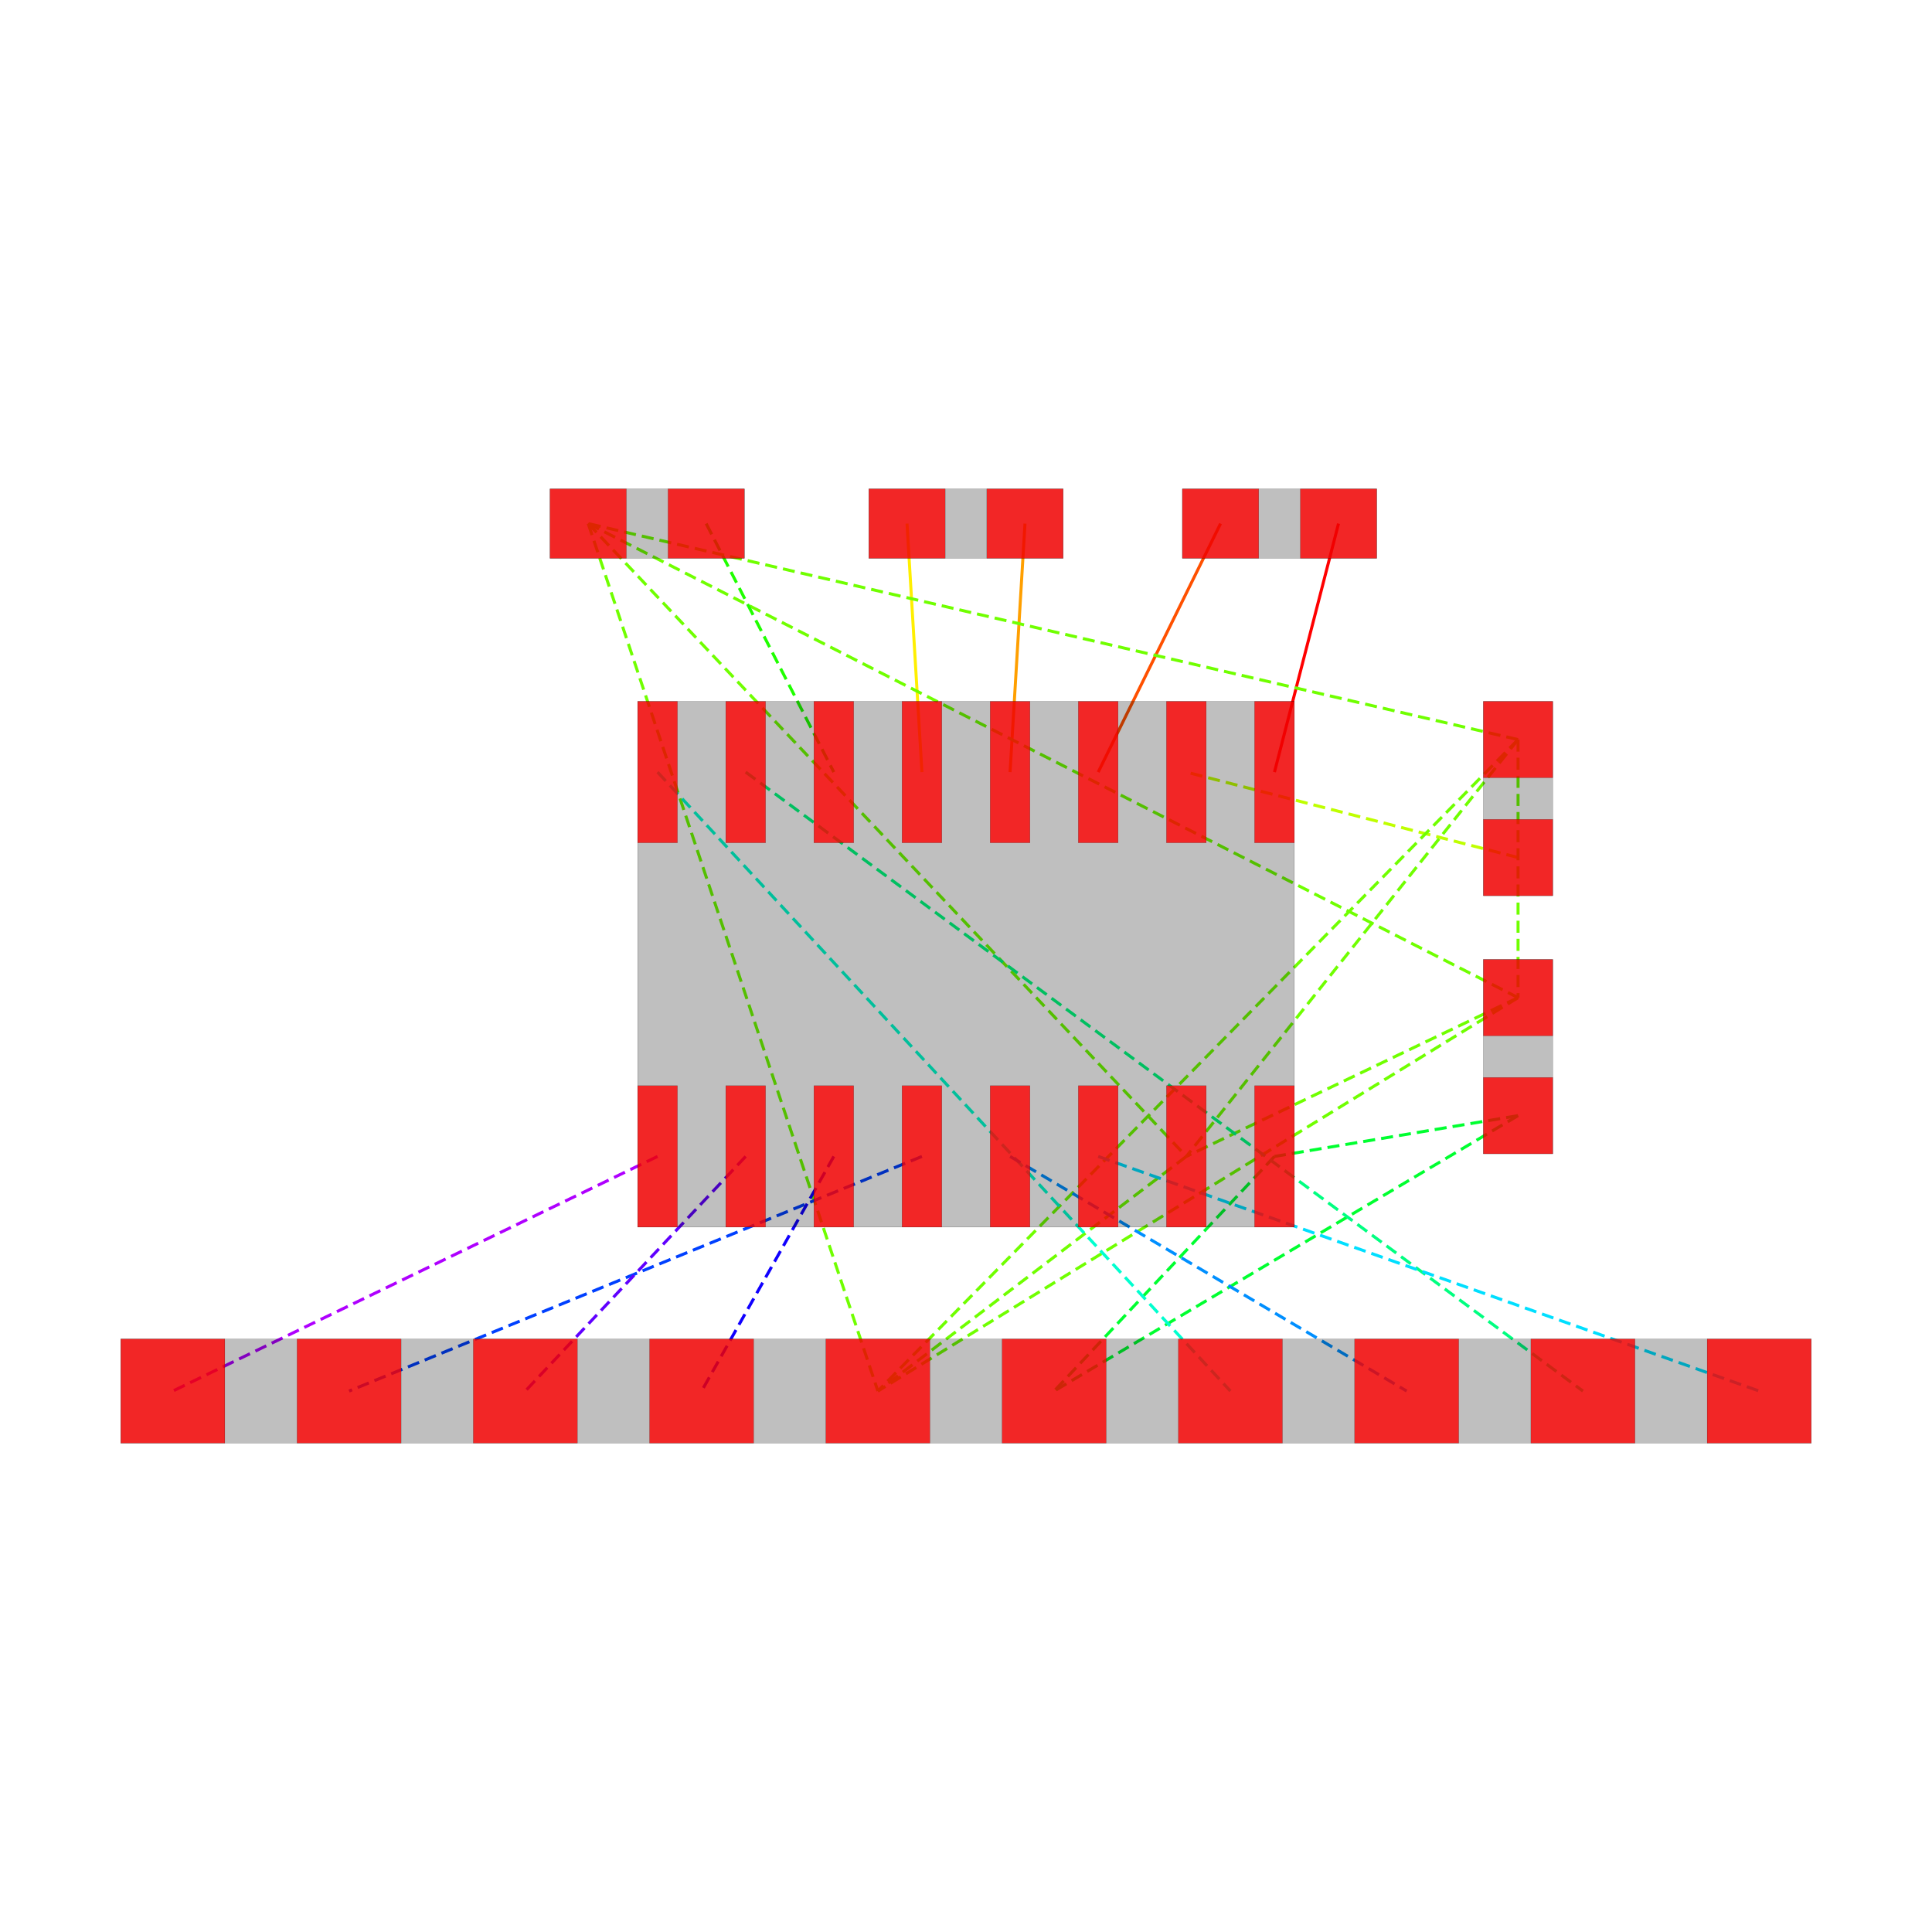
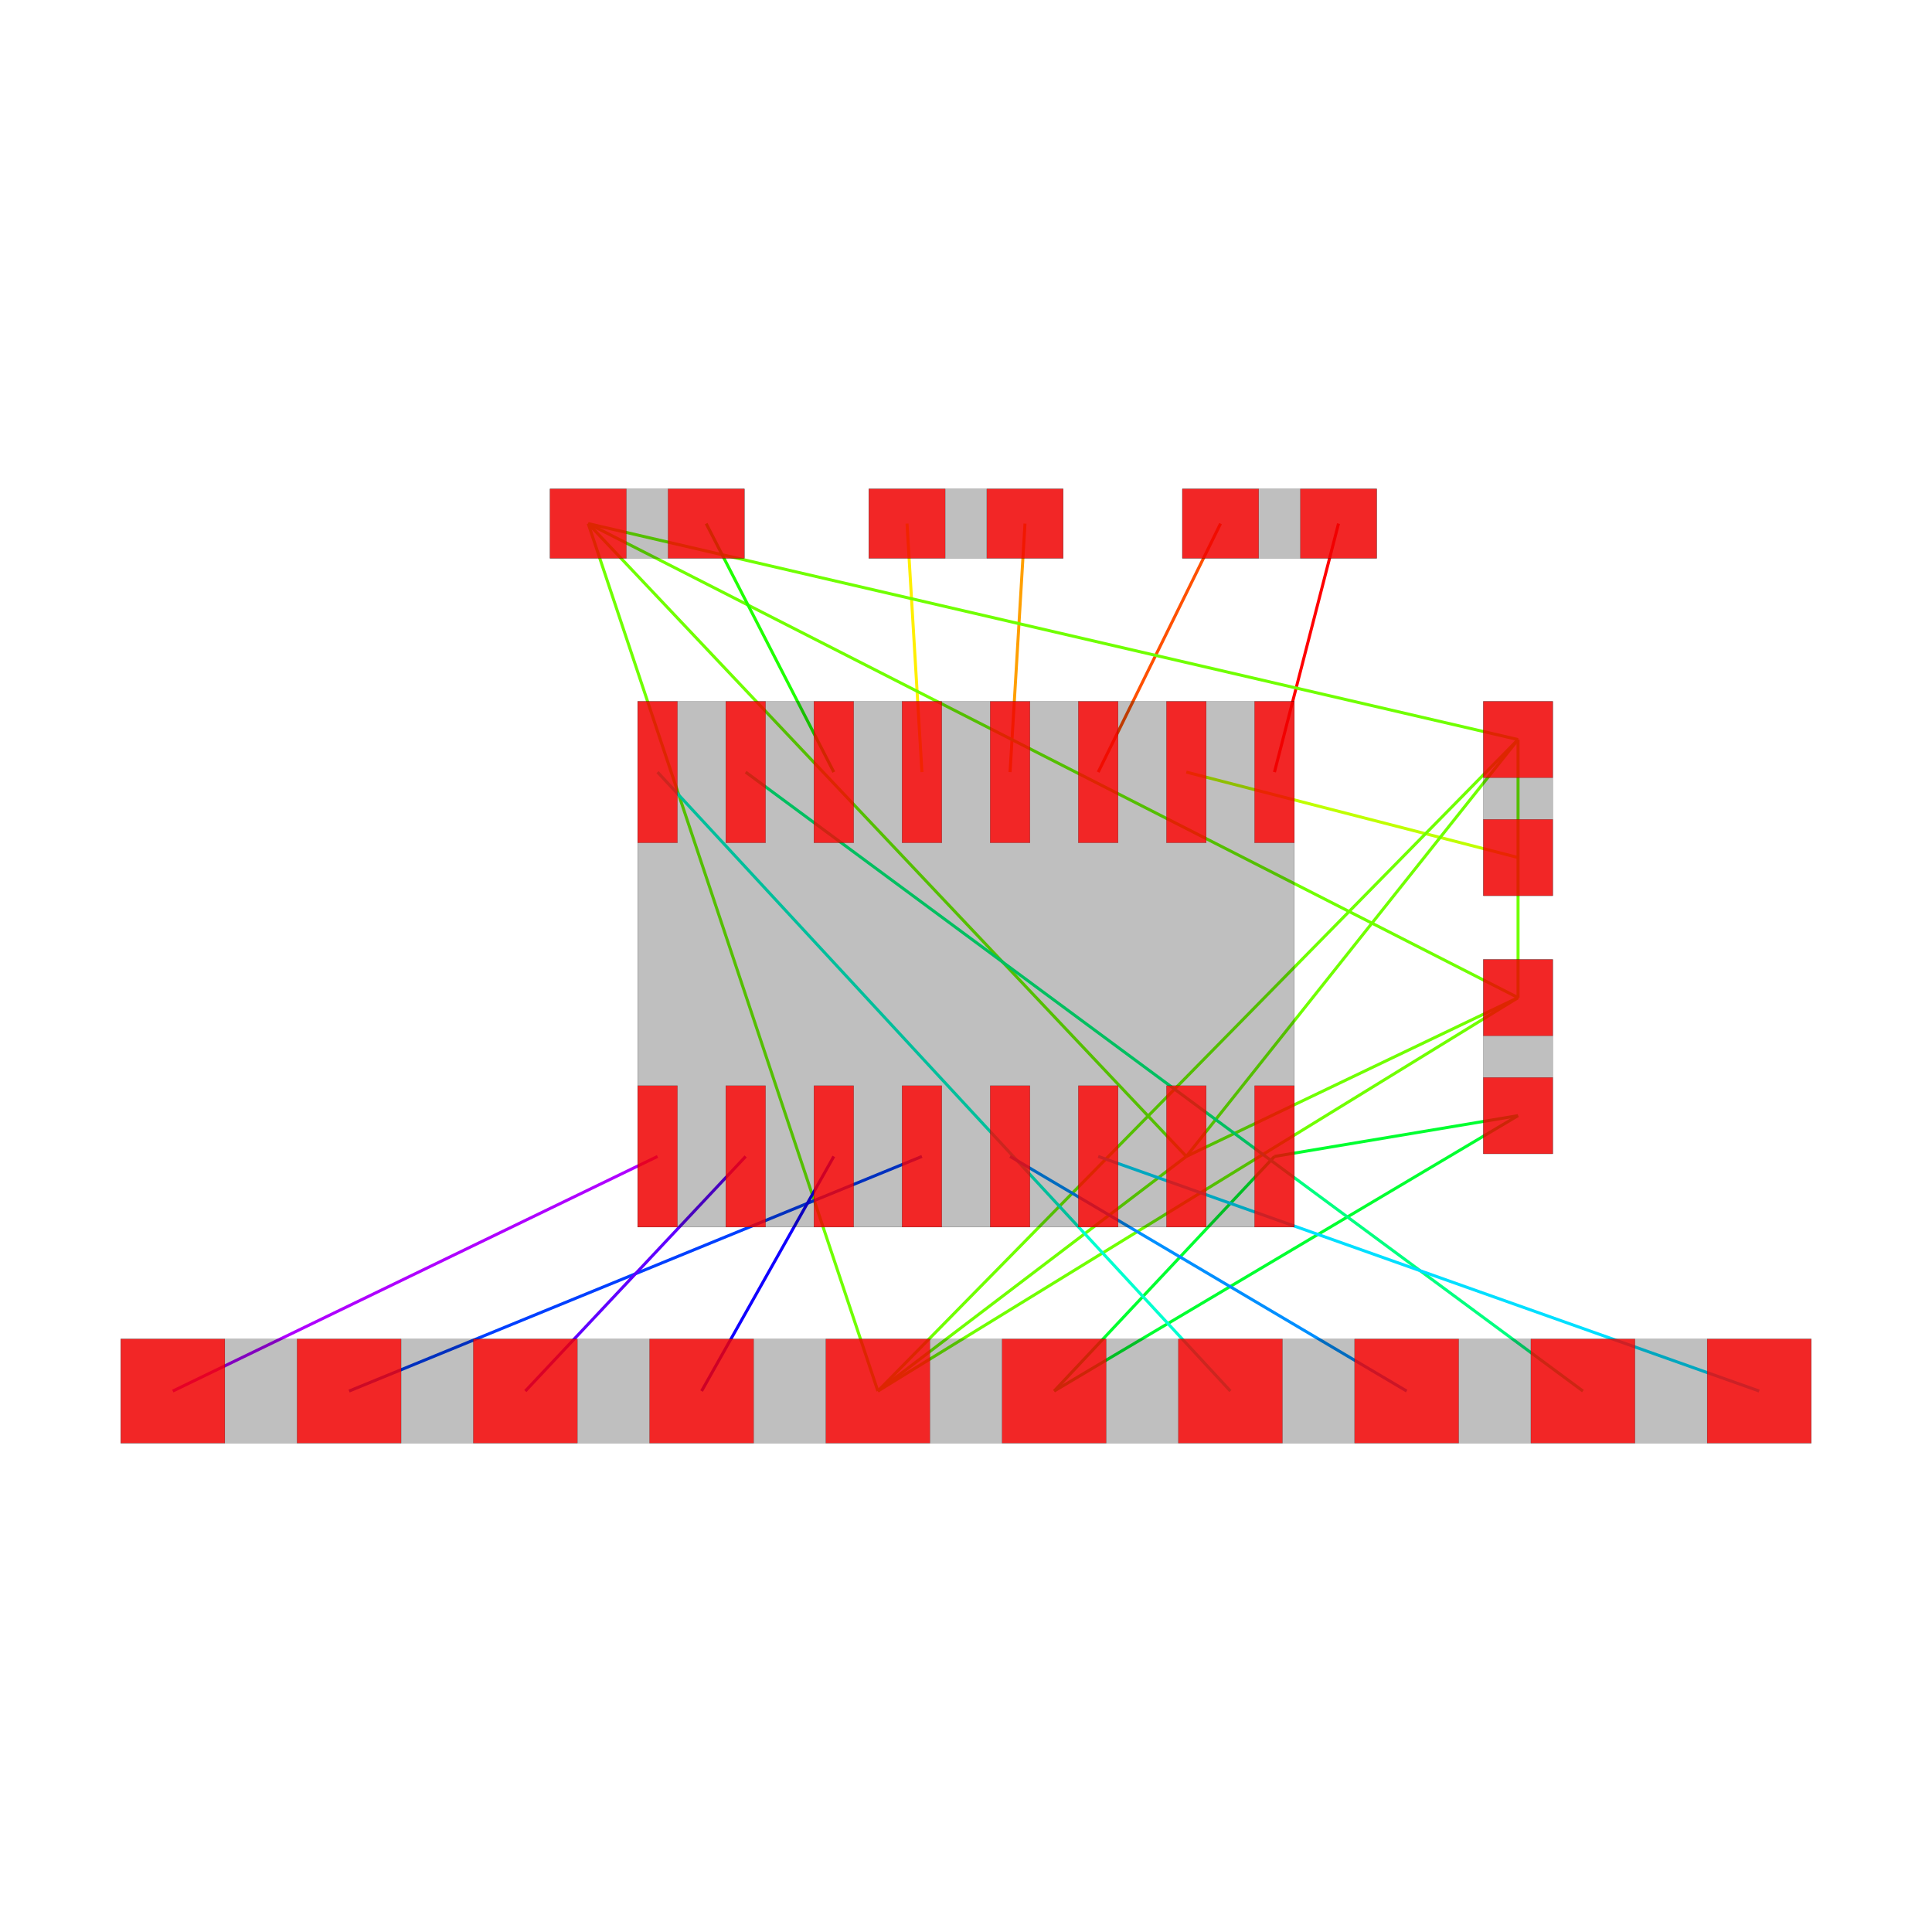
<svg xmlns="http://www.w3.org/2000/svg" width="640" height="640" viewBox="0 0 640 640">
  <rect width="100%" height="100%" fill="white" />
  <g>
    <polyline data-points="5.367999999999999,6.35 4.44500000000005,2.7691079999999597" data-type="line" data-label="" points="443.402,173.448 422.184,255.768" fill="none" stroke="hsl(0, 100%, 50%)" stroke-width="1px" />
  </g>
  <g>
    <polyline data-points="3.6679999999999997,6.35 1.9050000000000868,2.7691079999999597" data-type="line" data-label="" points="404.322,173.448 363.793,255.768" fill="none" stroke="hsl(18.75, 100%, 50%)" stroke-width="1px" />
  </g>
  <g>
    <polyline data-points="0.85,6.35 0.6349999999999912,2.76910799999996" data-type="line" data-label="" points="339.54,173.448 334.598,255.768" fill="none" stroke="hsl(37.5, 100%, 50%)" stroke-width="1px" />
  </g>
  <g>
    <polyline data-points="-0.85,6.35 -0.6349999999999906,2.76910799999996" data-type="line" data-label="" points="300.46,173.448 305.402,255.768" fill="none" stroke="hsl(56.25, 100%, 50%)" stroke-width="1px" />
  </g>
  <g>
-     <polyline data-points="7.955,1.5379999999999998 3.1750000000000687,2.7691079999999597" data-type="line" data-label="" points="502.874,284.069 392.989,255.768" fill="none" stroke="hsl(75, 100%, 50%)" stroke-width="1px" stroke-dasharray="4 2" />
-   </g>
-   <g>
-     <polyline data-points="7.955,3.238 -5.444,6.35" data-type="line" data-label="" points="502.874,244.989 194.851,173.448" fill="none" stroke="hsl(93.75, 100%, 50%)" stroke-width="1px" stroke-dasharray="4 2" />
-   </g>
-   <g>
-     <polyline data-points="7.955,3.238 7.955,-0.481" data-type="line" data-label="" points="502.874,244.989 502.874,330.483" fill="none" stroke="hsl(93.75, 100%, 50%)" stroke-width="1px" stroke-dasharray="4 2" />
-   </g>
-   <g>
-     <polyline data-points="7.955,3.238 3.1750000000000678,-2.7691080000000743" data-type="line" data-label="" points="502.874,244.989 392.989,383.083" fill="none" stroke="hsl(93.75, 100%, 50%)" stroke-width="1px" stroke-dasharray="4 2" />
-   </g>
-   <g>
-     <polyline data-points="7.955,3.238 -1.2699999999999996,-6.15" data-type="line" data-label="" points="502.874,244.989 290.805,460.805" fill="none" stroke="hsl(93.75, 100%, 50%)" stroke-width="1px" stroke-dasharray="4 2" />
-   </g>
-   <g>
-     <polyline data-points="-5.444,6.35 7.955,-0.481" data-type="line" data-label="" points="194.851,173.448 502.874,330.483" fill="none" stroke="hsl(93.75, 100%, 50%)" stroke-width="1px" stroke-dasharray="4 2" />
-   </g>
-   <g>
-     <polyline data-points="-5.444,6.35 3.1750000000000678,-2.7691080000000743" data-type="line" data-label="" points="194.851,173.448 392.989,383.083" fill="none" stroke="hsl(93.75, 100%, 50%)" stroke-width="1px" stroke-dasharray="4 2" />
-   </g>
-   <g>
-     <polyline data-points="-5.444,6.35 -1.2699999999999996,-6.15" data-type="line" data-label="" points="194.851,173.448 290.805,460.805" fill="none" stroke="hsl(93.75, 100%, 50%)" stroke-width="1px" stroke-dasharray="4 2" />
-   </g>
-   <g>
-     <polyline data-points="7.955,-0.481 3.1750000000000678,-2.7691080000000743" data-type="line" data-label="" points="502.874,330.483 392.989,383.083" fill="none" stroke="hsl(93.75, 100%, 50%)" stroke-width="1px" stroke-dasharray="4 2" />
-   </g>
-   <g>
-     <polyline data-points="7.955,-0.481 -1.2699999999999996,-6.15" data-type="line" data-label="" points="502.874,330.483 290.805,460.805" fill="none" stroke="hsl(93.75, 100%, 50%)" stroke-width="1px" stroke-dasharray="4 2" />
-   </g>
-   <g>
-     <polyline data-points="3.1750000000000678,-2.7691080000000743 -1.2699999999999996,-6.15" data-type="line" data-label="" points="392.989,383.083 290.805,460.805" fill="none" stroke="hsl(93.75, 100%, 50%)" stroke-width="1px" stroke-dasharray="4 2" />
-   </g>
-   <g>
-     <polyline data-points="-3.744,6.35 -1.9049999999999723,2.7691079999999606" data-type="line" data-label="" points="233.931,173.448 276.207,255.768" fill="none" stroke="hsl(112.5, 100%, 50%)" stroke-width="1px" stroke-dasharray="4 2" />
-   </g>
-   <g>
-     <polyline data-points="7.955,-2.181 4.44500000000005,-2.7691080000000743" data-type="line" data-label="" points="502.874,369.563 422.184,383.083" fill="none" stroke="hsl(131.25, 100%, 50%)" stroke-width="1px" stroke-dasharray="4 2" />
-   </g>
-   <g>
-     <polyline data-points="7.955,-2.181 1.2699999999999996,-6.15" data-type="line" data-label="" points="502.874,369.563 349.195,460.805" fill="none" stroke="hsl(131.25, 100%, 50%)" stroke-width="1px" stroke-dasharray="4 2" />
-   </g>
-   <g>
-     <polyline data-points="4.44500000000005,-2.7691080000000743 1.2699999999999996,-6.15" data-type="line" data-label="" points="422.184,383.083 349.195,460.805" fill="none" stroke="hsl(131.25, 100%, 50%)" stroke-width="1px" stroke-dasharray="4 2" />
-   </g>
-   <g>
-     <polyline data-points="-3.174999999999954,2.7691079999999606 8.89,-6.150000000000001" data-type="line" data-label="" points="247.011,255.768 524.368,460.805" fill="none" stroke="hsl(150, 100%, 50%)" stroke-width="1px" stroke-dasharray="4 2" />
-   </g>
-   <g>
-     <polyline data-points="-4.444999999999936,2.7691079999999606 3.8099999999999996,-6.150000000000001" data-type="line" data-label="" points="217.816,255.768 407.586,460.805" fill="none" stroke="hsl(168.75, 100%, 50%)" stroke-width="1px" stroke-dasharray="4 2" />
-   </g>
-   <g>
-     <polyline data-points="1.905000000000086,-2.7691080000000743 11.43,-6.150000000000002" data-type="line" data-label="" points="363.793,383.083 582.759,460.805" fill="none" stroke="hsl(187.5, 100%, 50%)" stroke-width="1px" stroke-dasharray="4 2" />
-   </g>
-   <g>
-     <polyline data-points="0.6349999999999906,-2.769108000000074 6.35,-6.150000000000001" data-type="line" data-label="" points="334.598,383.083 465.977,460.805" fill="none" stroke="hsl(206.25, 100%, 50%)" stroke-width="1px" stroke-dasharray="4 2" />
-   </g>
-   <g>
-     <polyline data-points="-0.6349999999999912,-2.769108000000074 -8.89,-6.1499999999999995" data-type="line" data-label="" points="305.402,383.083 115.632,460.805" fill="none" stroke="hsl(225, 100%, 50%)" stroke-width="1px" stroke-dasharray="4 2" />
-   </g>
-   <g>
-     <polyline data-points="-1.9049999999999732,-2.7691080000000734 -3.8100000000000005,-6.1499999999999995" data-type="line" data-label="" points="276.207,383.083 232.414,460.805" fill="none" stroke="hsl(243.75, 100%, 50%)" stroke-width="1px" stroke-dasharray="4 2" />
-   </g>
-   <g>
-     <polyline data-points="-3.174999999999955,-2.7691080000000734 -6.350000000000001,-6.1499999999999995" data-type="line" data-label="" points="247.011,383.083 174.023,460.805" fill="none" stroke="hsl(262.5, 100%, 50%)" stroke-width="1px" stroke-dasharray="4 2" />
-   </g>
-   <g>
-     <polyline data-points="-4.444999999999936,-2.7691080000000734 -11.43,-6.149999999999999" data-type="line" data-label="" points="217.816,383.083 57.241,460.805" fill="none" stroke="hsl(281.25, 100%, 50%)" stroke-width="1px" stroke-dasharray="4 2" />
+     <polyline data-points="7.955,1.5379999999999998 3.1750000000000687,2.7691079999999597" data-type="line" data-label="" points="502.874,284.069 392.989,255.768" fill="none" stroke="hsl(75, 100%, 50%)" stroke-width="1px" />
+   </g>
+   <g>
+     <polyline data-points="7.955,3.238 -5.444,6.35" data-type="line" data-label="" points="502.874,244.989 194.851,173.448" fill="none" stroke="hsl(93.75, 100%, 50%)" stroke-width="1px" />
+   </g>
+   <g>
+     <polyline data-points="7.955,3.238 7.955,-0.481" data-type="line" data-label="" points="502.874,244.989 502.874,330.483" fill="none" stroke="hsl(93.75, 100%, 50%)" stroke-width="1px" />
+   </g>
+   <g>
+     <polyline data-points="7.955,3.238 3.1750000000000678,-2.7691080000000743" data-type="line" data-label="" points="502.874,244.989 392.989,383.083" fill="none" stroke="hsl(93.75, 100%, 50%)" stroke-width="1px" />
+   </g>
+   <g>
+     <polyline data-points="7.955,3.238 -1.2699999999999996,-6.15" data-type="line" data-label="" points="502.874,244.989 290.805,460.805" fill="none" stroke="hsl(93.75, 100%, 50%)" stroke-width="1px" />
+   </g>
+   <g>
+     <polyline data-points="-5.444,6.35 7.955,-0.481" data-type="line" data-label="" points="194.851,173.448 502.874,330.483" fill="none" stroke="hsl(93.75, 100%, 50%)" stroke-width="1px" />
+   </g>
+   <g>
+     <polyline data-points="-5.444,6.35 3.1750000000000678,-2.7691080000000743" data-type="line" data-label="" points="194.851,173.448 392.989,383.083" fill="none" stroke="hsl(93.75, 100%, 50%)" stroke-width="1px" />
+   </g>
+   <g>
+     <polyline data-points="-5.444,6.35 -1.2699999999999996,-6.15" data-type="line" data-label="" points="194.851,173.448 290.805,460.805" fill="none" stroke="hsl(93.75, 100%, 50%)" stroke-width="1px" />
+   </g>
+   <g>
+     <polyline data-points="7.955,-0.481 3.1750000000000678,-2.7691080000000743" data-type="line" data-label="" points="502.874,330.483 392.989,383.083" fill="none" stroke="hsl(93.75, 100%, 50%)" stroke-width="1px" />
+   </g>
+   <g>
+     <polyline data-points="7.955,-0.481 -1.2699999999999996,-6.15" data-type="line" data-label="" points="502.874,330.483 290.805,460.805" fill="none" stroke="hsl(93.75, 100%, 50%)" stroke-width="1px" />
+   </g>
+   <g>
+     <polyline data-points="3.1750000000000678,-2.7691080000000743 -1.2699999999999996,-6.15" data-type="line" data-label="" points="392.989,383.083 290.805,460.805" fill="none" stroke="hsl(93.75, 100%, 50%)" stroke-width="1px" />
+   </g>
+   <g>
+     <polyline data-points="-3.744,6.35 -1.9049999999999723,2.7691079999999606" data-type="line" data-label="" points="233.931,173.448 276.207,255.768" fill="none" stroke="hsl(112.5, 100%, 50%)" stroke-width="1px" />
+   </g>
+   <g>
+     <polyline data-points="7.955,-2.181 4.44500000000005,-2.7691080000000743" data-type="line" data-label="" points="502.874,369.563 422.184,383.083" fill="none" stroke="hsl(131.25, 100%, 50%)" stroke-width="1px" />
+   </g>
+   <g>
+     <polyline data-points="7.955,-2.181 1.2699999999999996,-6.15" data-type="line" data-label="" points="502.874,369.563 349.195,460.805" fill="none" stroke="hsl(131.25, 100%, 50%)" stroke-width="1px" />
+   </g>
+   <g>
+     <polyline data-points="4.44500000000005,-2.7691080000000743 1.2699999999999996,-6.15" data-type="line" data-label="" points="422.184,383.083 349.195,460.805" fill="none" stroke="hsl(131.25, 100%, 50%)" stroke-width="1px" />
+   </g>
+   <g>
+     <polyline data-points="-3.174999999999954,2.7691079999999606 8.89,-6.150000000000001" data-type="line" data-label="" points="247.011,255.768 524.368,460.805" fill="none" stroke="hsl(150, 100%, 50%)" stroke-width="1px" />
+   </g>
+   <g>
+     <polyline data-points="-4.444999999999936,2.7691079999999606 3.8099999999999996,-6.150000000000001" data-type="line" data-label="" points="217.816,255.768 407.586,460.805" fill="none" stroke="hsl(168.75, 100%, 50%)" stroke-width="1px" />
+   </g>
+   <g>
+     <polyline data-points="1.905000000000086,-2.7691080000000743 11.43,-6.150000000000002" data-type="line" data-label="" points="363.793,383.083 582.759,460.805" fill="none" stroke="hsl(187.5, 100%, 50%)" stroke-width="1px" />
+   </g>
+   <g>
+     <polyline data-points="0.6349999999999906,-2.769108000000074 6.35,-6.150000000000001" data-type="line" data-label="" points="334.598,383.083 465.977,460.805" fill="none" stroke="hsl(206.25, 100%, 50%)" stroke-width="1px" />
+   </g>
+   <g>
+     <polyline data-points="-0.6349999999999912,-2.769108000000074 -8.89,-6.1499999999999995" data-type="line" data-label="" points="305.402,383.083 115.632,460.805" fill="none" stroke="hsl(225, 100%, 50%)" stroke-width="1px" />
+   </g>
+   <g>
+     <polyline data-points="-1.9049999999999732,-2.7691080000000734 -3.8100000000000005,-6.1499999999999995" data-type="line" data-label="" points="276.207,383.083 232.414,460.805" fill="none" stroke="hsl(243.75, 100%, 50%)" stroke-width="1px" />
+   </g>
+   <g>
+     <polyline data-points="-3.174999999999955,-2.7691080000000734 -6.350000000000001,-6.1499999999999995" data-type="line" data-label="" points="247.011,383.083 174.023,460.805" fill="none" stroke="hsl(262.5, 100%, 50%)" stroke-width="1px" />
+   </g>
+   <g>
+     <polyline data-points="-4.444999999999936,-2.7691080000000734 -11.43,-6.149999999999999" data-type="line" data-label="" points="217.816,383.083 57.241,460.805" fill="none" stroke="hsl(281.25, 100%, 50%)" stroke-width="1px" />
  </g>
  <g>
    <rect data-type="rect" data-label="pcb_component_0 ccwRotationOffset: 0.0°" data-x="4.517999999999999" data-y="6.35" x="391.678" y="161.954" width="64.368" height="22.989" fill="rgba(0,0,0,0.25)" stroke="black" stroke-width="0.043" />
  </g>
  <g>
    <rect data-type="rect" data-label="pcb_smtpad_0 unnamedsubcircuit128_connectivity_net4" data-x="5.367999999999999" data-y="6.35" x="430.759" y="161.954" width="25.287" height="22.989" fill="rgba(255,0,0,0.8)" stroke="black" stroke-width="0.043" />
  </g>
  <g>
    <rect data-type="rect" data-label="pcb_smtpad_1 unnamedsubcircuit128_connectivity_net5" data-x="3.6679999999999997" data-y="6.35" x="391.678" y="161.954" width="25.287" height="22.989" fill="rgba(255,0,0,0.8)" stroke="black" stroke-width="0.043" />
  </g>
  <g>
    <rect data-type="rect" data-label="pcb_component_1 ccwRotationOffset: 0.0°" data-x="0" data-y="6.35" x="287.816" y="161.954" width="64.368" height="22.989" fill="rgba(0,0,0,0.25)" stroke="black" stroke-width="0.043" />
  </g>
  <g>
    <rect data-type="rect" data-label="pcb_smtpad_2 unnamedsubcircuit128_connectivity_net6" data-x="0.85" data-y="6.35" x="326.897" y="161.954" width="25.287" height="22.989" fill="rgba(255,0,0,0.8)" stroke="black" stroke-width="0.043" />
  </g>
  <g>
    <rect data-type="rect" data-label="pcb_smtpad_3 unnamedsubcircuit128_connectivity_net7" data-x="-0.85" data-y="6.35" x="287.816" y="161.954" width="25.287" height="22.989" fill="rgba(255,0,0,0.8)" stroke="black" stroke-width="0.043" />
  </g>
  <g>
    <rect data-type="rect" data-label="pcb_component_2 ccwRotationOffset: 0.0°" data-x="7.955" data-y="2.388" x="491.379" y="232.345" width="22.989" height="64.368" fill="rgba(0,0,0,0.25)" stroke="black" stroke-width="0.043" />
  </g>
  <g>
    <rect data-type="rect" data-label="pcb_smtpad_4 unnamedsubcircuit128_connectivity_net0" data-x="7.955" data-y="1.5379999999999998" x="491.379" y="271.425" width="22.989" height="25.287" fill="rgba(255,0,0,0.8)" stroke="black" stroke-width="0.043" />
  </g>
  <g>
    <rect data-type="rect" data-label="pcb_smtpad_5 unnamedsubcircuit128_connectivity_net1" data-x="7.955" data-y="3.238" x="491.379" y="232.345" width="22.989" height="25.287" fill="rgba(255,0,0,0.8)" stroke="black" stroke-width="0.043" />
  </g>
  <g>
    <rect data-type="rect" data-label="pcb_component_3 ccwRotationOffset: 0.0°" data-x="-4.593999999999999" data-y="6.35" x="182.207" y="161.954" width="64.368" height="22.989" fill="rgba(0,0,0,0.25)" stroke="black" stroke-width="0.043" />
  </g>
  <g>
    <rect data-type="rect" data-label="pcb_smtpad_6 unnamedsubcircuit128_connectivity_net2" data-x="-3.744" data-y="6.35" x="221.287" y="161.954" width="25.287" height="22.989" fill="rgba(255,0,0,0.8)" stroke="black" stroke-width="0.043" />
  </g>
  <g>
    <rect data-type="rect" data-label="pcb_smtpad_7 unnamedsubcircuit128_connectivity_net1" data-x="-5.444" data-y="6.35" x="182.207" y="161.954" width="25.287" height="22.989" fill="rgba(255,0,0,0.8)" stroke="black" stroke-width="0.043" />
  </g>
  <g>
    <rect data-type="rect" data-label="pcb_component_4 ccwRotationOffset: 0.0°" data-x="7.955" data-y="-1.331" x="491.379" y="317.839" width="22.989" height="64.368" fill="rgba(0,0,0,0.25)" stroke="black" stroke-width="0.043" />
  </g>
  <g>
    <rect data-type="rect" data-label="pcb_smtpad_8 unnamedsubcircuit128_connectivity_net3" data-x="7.955" data-y="-2.181" x="491.379" y="356.92" width="22.989" height="25.287" fill="rgba(255,0,0,0.8)" stroke="black" stroke-width="0.043" />
  </g>
  <g>
    <rect data-type="rect" data-label="pcb_smtpad_9 unnamedsubcircuit128_connectivity_net1" data-x="7.955" data-y="-0.481" x="491.379" y="317.839" width="22.989" height="25.287" fill="rgba(255,0,0,0.8)" stroke="black" stroke-width="0.043" />
  </g>
  <g>
    <rect data-type="rect" data-label="pcb_component_5 ccwRotationOffset: 0.0°" data-x="5.684341886080802e-14" data-y="-5.684341886080802e-14" x="211.219" y="232.342" width="217.563" height="174.166" fill="rgba(0,0,0,0.25)" stroke="black" stroke-width="0.043" />
  </g>
  <g>
    <rect data-type="rect" data-label="pcb_smtpad_10 unnamedsubcircuit128_connectivity_net4" data-x="4.44500000000005" data-y="2.7691079999999597" x="415.586" y="232.342" width="13.195" height="46.85" fill="rgba(255,0,0,0.8)" stroke="black" stroke-width="0.043" />
  </g>
  <g>
    <rect data-type="rect" data-label="pcb_smtpad_11 unnamedsubcircuit128_connectivity_net0" data-x="3.1750000000000687" data-y="2.7691079999999597" x="386.391" y="232.342" width="13.195" height="46.85" fill="rgba(255,0,0,0.8)" stroke="black" stroke-width="0.043" />
  </g>
  <g>
    <rect data-type="rect" data-label="pcb_smtpad_12 unnamedsubcircuit128_connectivity_net5" data-x="1.9050000000000868" data-y="2.7691079999999597" x="357.196" y="232.342" width="13.195" height="46.85" fill="rgba(255,0,0,0.8)" stroke="black" stroke-width="0.043" />
  </g>
  <g>
    <rect data-type="rect" data-label="pcb_smtpad_13 unnamedsubcircuit128_connectivity_net6" data-x="0.6349999999999912" data-y="2.76910799999996" x="328" y="232.342" width="13.195" height="46.85" fill="rgba(255,0,0,0.8)" stroke="black" stroke-width="0.043" />
  </g>
  <g>
    <rect data-type="rect" data-label="pcb_smtpad_14 unnamedsubcircuit128_connectivity_net7" data-x="-0.6349999999999906" data-y="2.76910799999996" x="298.805" y="232.342" width="13.195" height="46.85" fill="rgba(255,0,0,0.8)" stroke="black" stroke-width="0.043" />
  </g>
  <g>
    <rect data-type="rect" data-label="pcb_smtpad_15 unnamedsubcircuit128_connectivity_net2" data-x="-1.9049999999999723" data-y="2.7691079999999606" x="269.609" y="232.342" width="13.195" height="46.85" fill="rgba(255,0,0,0.8)" stroke="black" stroke-width="0.043" />
  </g>
  <g>
    <rect data-type="rect" data-label="pcb_smtpad_16 unnamedsubcircuit128_connectivity_net11" data-x="-3.174999999999954" data-y="2.7691079999999606" x="240.414" y="232.342" width="13.195" height="46.85" fill="rgba(255,0,0,0.8)" stroke="black" stroke-width="0.043" />
  </g>
  <g>
    <rect data-type="rect" data-label="pcb_smtpad_17 unnamedsubcircuit128_connectivity_net15" data-x="-4.444999999999936" data-y="2.7691079999999606" x="211.219" y="232.342" width="13.195" height="46.85" fill="rgba(255,0,0,0.8)" stroke="black" stroke-width="0.043" />
  </g>
  <g>
    <rect data-type="rect" data-label="pcb_smtpad_18 unnamedsubcircuit128_connectivity_net3" data-x="4.44500000000005" data-y="-2.7691080000000743" x="415.586" y="359.658" width="13.195" height="46.85" fill="rgba(255,0,0,0.8)" stroke="black" stroke-width="0.043" />
  </g>
  <g>
    <rect data-type="rect" data-label="pcb_smtpad_19 unnamedsubcircuit128_connectivity_net1" data-x="3.1750000000000678" data-y="-2.7691080000000743" x="386.391" y="359.658" width="13.195" height="46.85" fill="rgba(255,0,0,0.8)" stroke="black" stroke-width="0.043" />
  </g>
  <g>
    <rect data-type="rect" data-label="pcb_smtpad_20 unnamedsubcircuit128_connectivity_net10" data-x="1.905000000000086" data-y="-2.7691080000000743" x="357.196" y="359.658" width="13.195" height="46.85" fill="rgba(255,0,0,0.8)" stroke="black" stroke-width="0.043" />
  </g>
  <g>
    <rect data-type="rect" data-label="pcb_smtpad_21 unnamedsubcircuit128_connectivity_net14" data-x="0.6349999999999906" data-y="-2.769108000000074" x="328" y="359.658" width="13.195" height="46.85" fill="rgba(255,0,0,0.8)" stroke="black" stroke-width="0.043" />
  </g>
  <g>
    <rect data-type="rect" data-label="pcb_smtpad_22 unnamedsubcircuit128_connectivity_net12" data-x="-0.6349999999999912" data-y="-2.769108000000074" x="298.805" y="359.658" width="13.195" height="46.85" fill="rgba(255,0,0,0.8)" stroke="black" stroke-width="0.043" />
  </g>
  <g>
    <rect data-type="rect" data-label="pcb_smtpad_23 unnamedsubcircuit128_connectivity_net8" data-x="-1.9049999999999732" data-y="-2.7691080000000734" x="269.609" y="359.658" width="13.195" height="46.85" fill="rgba(255,0,0,0.8)" stroke="black" stroke-width="0.043" />
  </g>
  <g>
    <rect data-type="rect" data-label="pcb_smtpad_24 unnamedsubcircuit128_connectivity_net9" data-x="-3.174999999999955" data-y="-2.7691080000000734" x="240.414" y="359.658" width="13.195" height="46.85" fill="rgba(255,0,0,0.8)" stroke="black" stroke-width="0.043" />
  </g>
  <g>
    <rect data-type="rect" data-label="pcb_smtpad_25 unnamedsubcircuit128_connectivity_net13" data-x="-4.444999999999936" data-y="-2.7691080000000734" x="211.219" y="359.658" width="13.195" height="46.85" fill="rgba(255,0,0,0.8)" stroke="black" stroke-width="0.043" />
  </g>
  <g>
    <rect data-type="rect" data-label="pcb_component_6 ccwRotationOffset: 0.0°" data-x="0" data-y="-6.15" x="40" y="443.563" width="560" height="34.483" fill="rgba(0,0,0,0.25)" stroke="black" stroke-width="0.043" />
  </g>
  <g>
    <rect data-type="rect" data-label="pcb_plated_hole_0 unnamedsubcircuit128_connectivity_net10" data-x="11.43" data-y="-6.150000000000002" x="565.517" y="443.563" width="34.483" height="34.483" fill="rgba(255,0,0,0.8)" stroke="black" stroke-width="0.043" />
  </g>
  <g>
    <rect data-type="rect" data-label="pcb_plated_hole_1 unnamedsubcircuit128_connectivity_net11" data-x="8.89" data-y="-6.150000000000001" x="507.126" y="443.563" width="34.483" height="34.483" fill="rgba(255,0,0,0.8)" stroke="black" stroke-width="0.043" />
  </g>
  <g>
    <rect data-type="rect" data-label="pcb_plated_hole_2 unnamedsubcircuit128_connectivity_net14" data-x="6.35" data-y="-6.150000000000001" x="448.736" y="443.563" width="34.483" height="34.483" fill="rgba(255,0,0,0.8)" stroke="black" stroke-width="0.043" />
  </g>
  <g>
    <rect data-type="rect" data-label="pcb_plated_hole_3 unnamedsubcircuit128_connectivity_net15" data-x="3.8099999999999996" data-y="-6.150000000000001" x="390.345" y="443.563" width="34.483" height="34.483" fill="rgba(255,0,0,0.8)" stroke="black" stroke-width="0.043" />
  </g>
  <g>
    <rect data-type="rect" data-label="pcb_plated_hole_4 unnamedsubcircuit128_connectivity_net3" data-x="1.2699999999999996" data-y="-6.15" x="331.954" y="443.563" width="34.483" height="34.483" fill="rgba(255,0,0,0.8)" stroke="black" stroke-width="0.043" />
  </g>
  <g>
    <rect data-type="rect" data-label="pcb_plated_hole_5 unnamedsubcircuit128_connectivity_net1" data-x="-1.2699999999999996" data-y="-6.15" x="273.563" y="443.563" width="34.483" height="34.483" fill="rgba(255,0,0,0.8)" stroke="black" stroke-width="0.043" />
  </g>
  <g>
    <rect data-type="rect" data-label="pcb_plated_hole_6 unnamedsubcircuit128_connectivity_net8" data-x="-3.8100000000000005" data-y="-6.1499999999999995" x="215.172" y="443.563" width="34.483" height="34.483" fill="rgba(255,0,0,0.8)" stroke="black" stroke-width="0.043" />
  </g>
  <g>
    <rect data-type="rect" data-label="pcb_plated_hole_7 unnamedsubcircuit128_connectivity_net9" data-x="-6.350000000000001" data-y="-6.1499999999999995" x="156.782" y="443.563" width="34.483" height="34.483" fill="rgba(255,0,0,0.8)" stroke="black" stroke-width="0.043" />
  </g>
  <g>
    <rect data-type="rect" data-label="pcb_plated_hole_8 unnamedsubcircuit128_connectivity_net12" data-x="-8.89" data-y="-6.1499999999999995" x="98.391" y="443.563" width="34.483" height="34.483" fill="rgba(255,0,0,0.8)" stroke="black" stroke-width="0.043" />
  </g>
  <g>
    <rect data-type="rect" data-label="pcb_plated_hole_9 unnamedsubcircuit128_connectivity_net13" data-x="-11.43" data-y="-6.149999999999999" x="40" y="443.563" width="34.483" height="34.483" fill="rgba(255,0,0,0.8)" stroke="black" stroke-width="0.043" />
  </g>
  <g id="crosshair" style="display: none">
    <line id="crosshair-h" y1="0" y2="640" stroke="#666" stroke-width="0.5" />
    <line id="crosshair-v" x1="0" x2="640" stroke="#666" stroke-width="0.5" />
    <text id="coordinates" font-family="monospace" font-size="12" fill="#666" />
  </g>
</svg>
